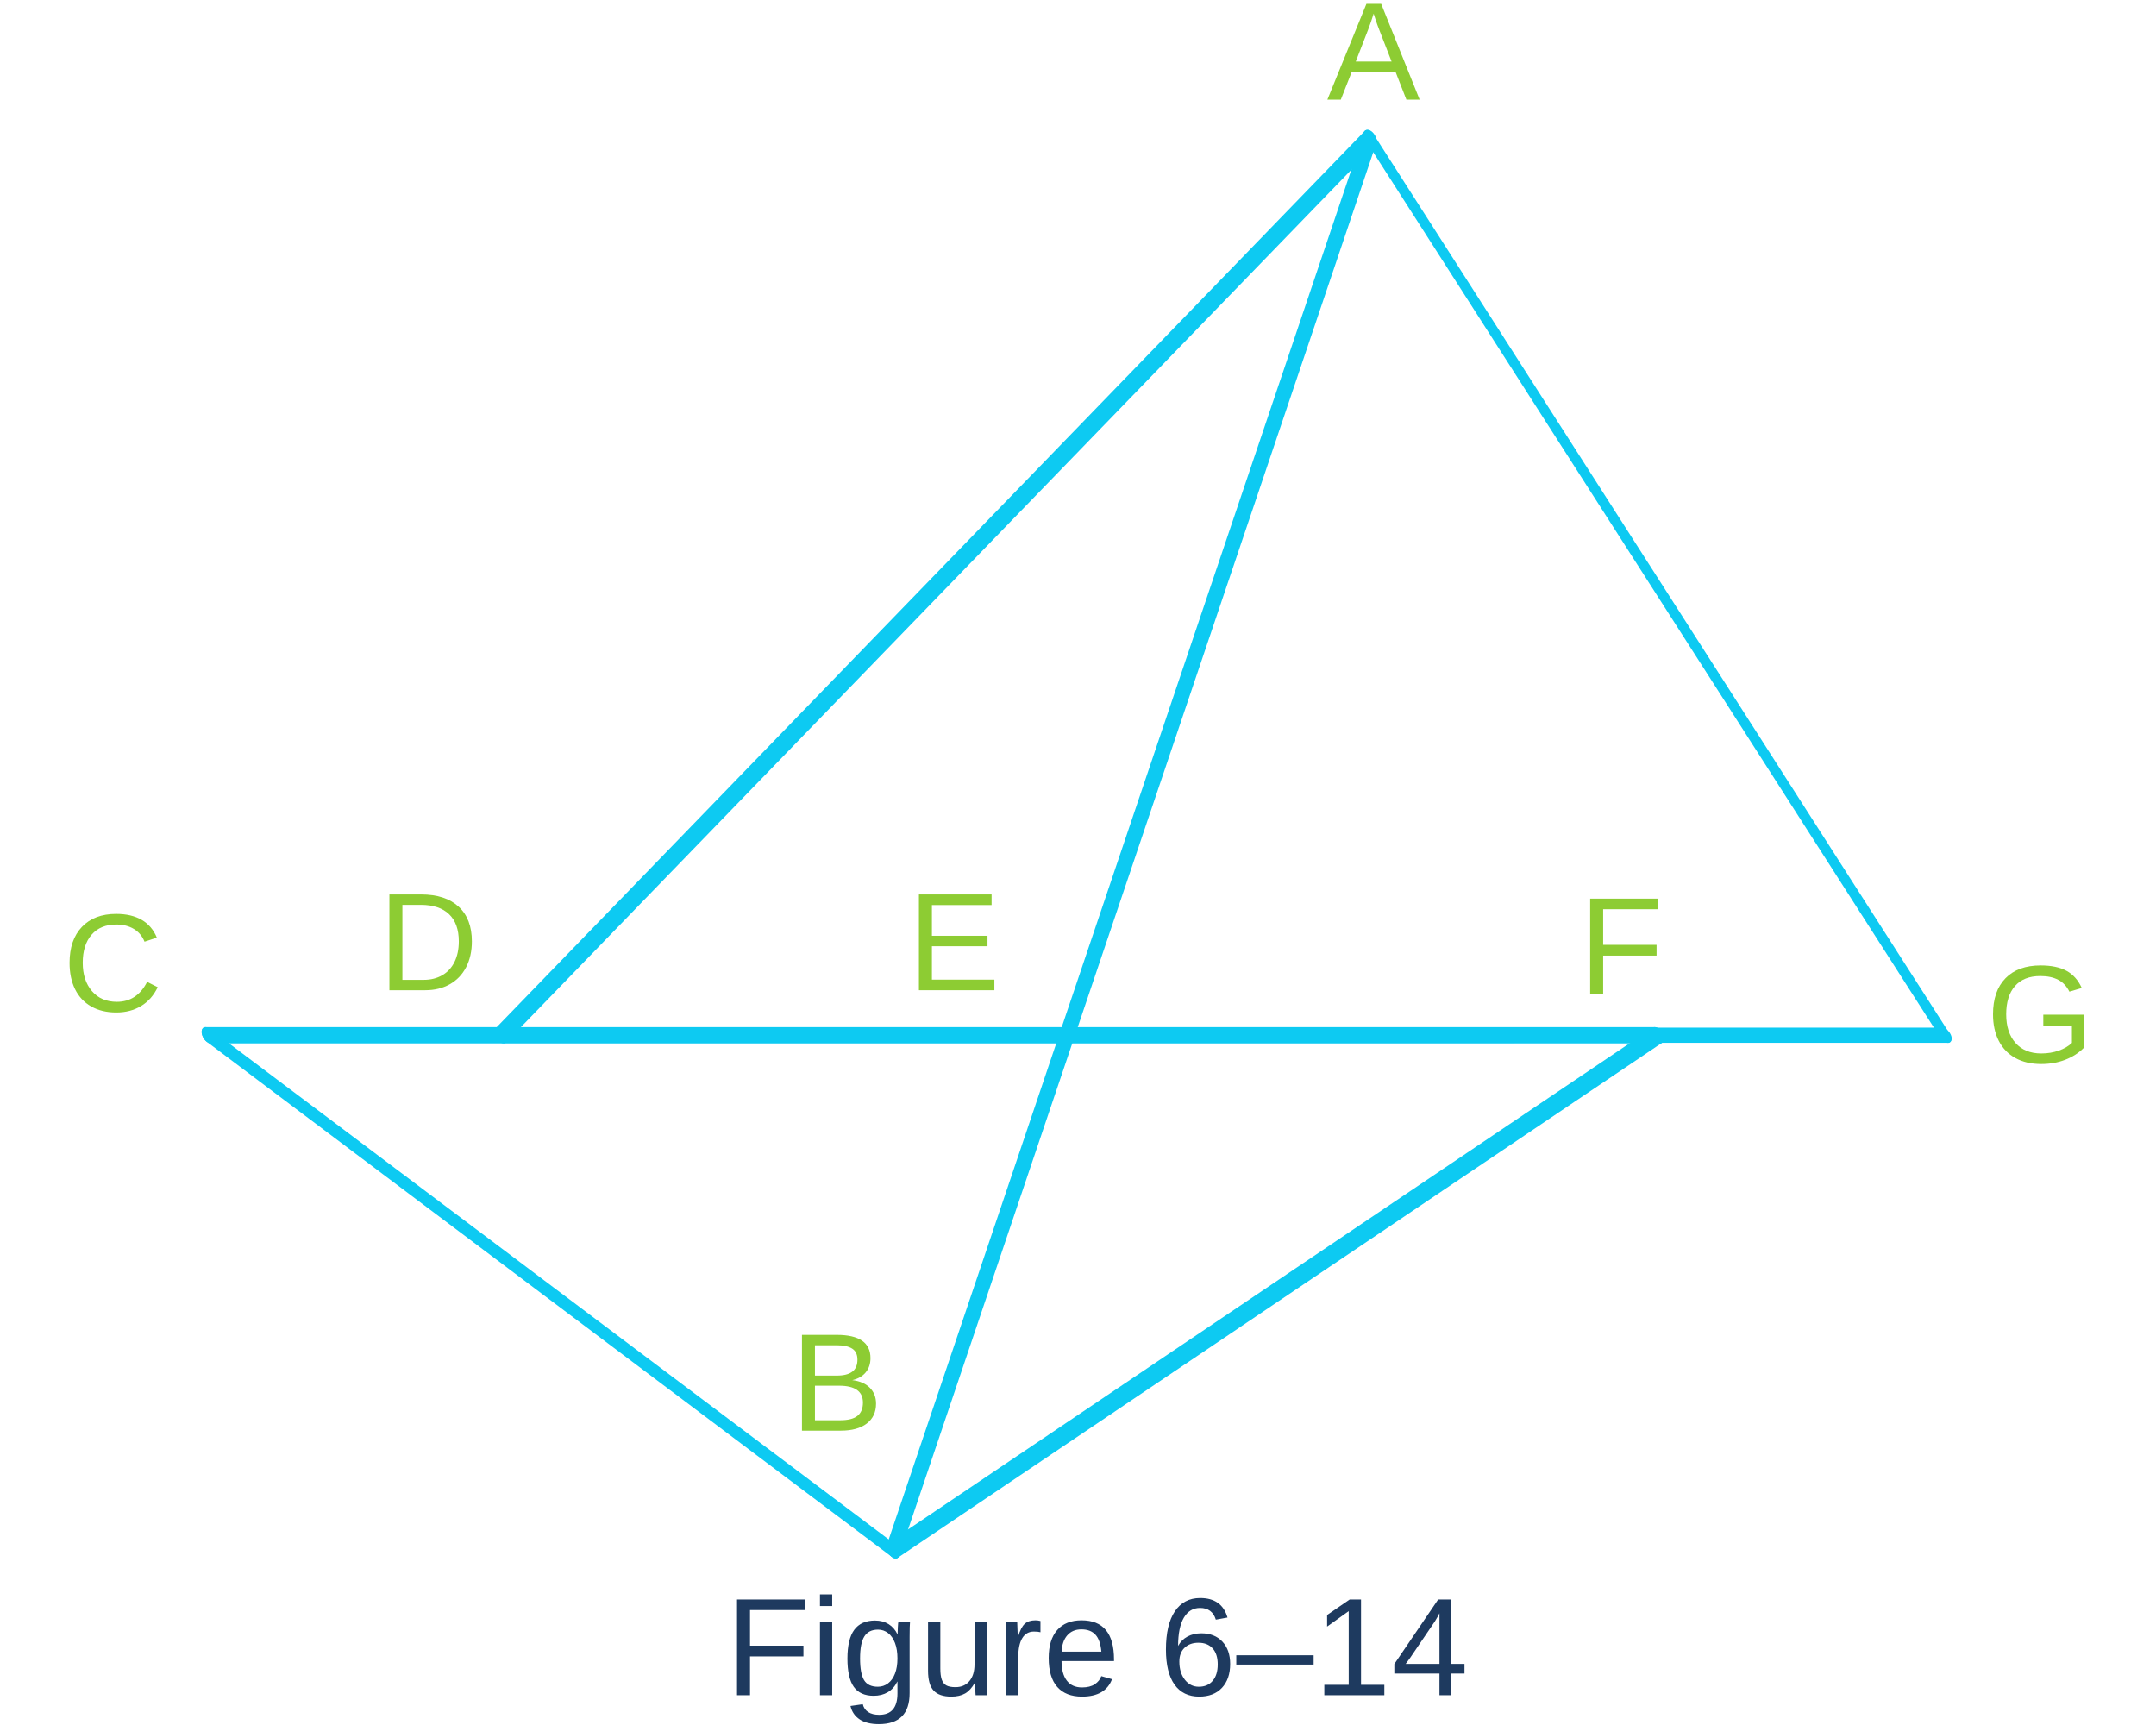
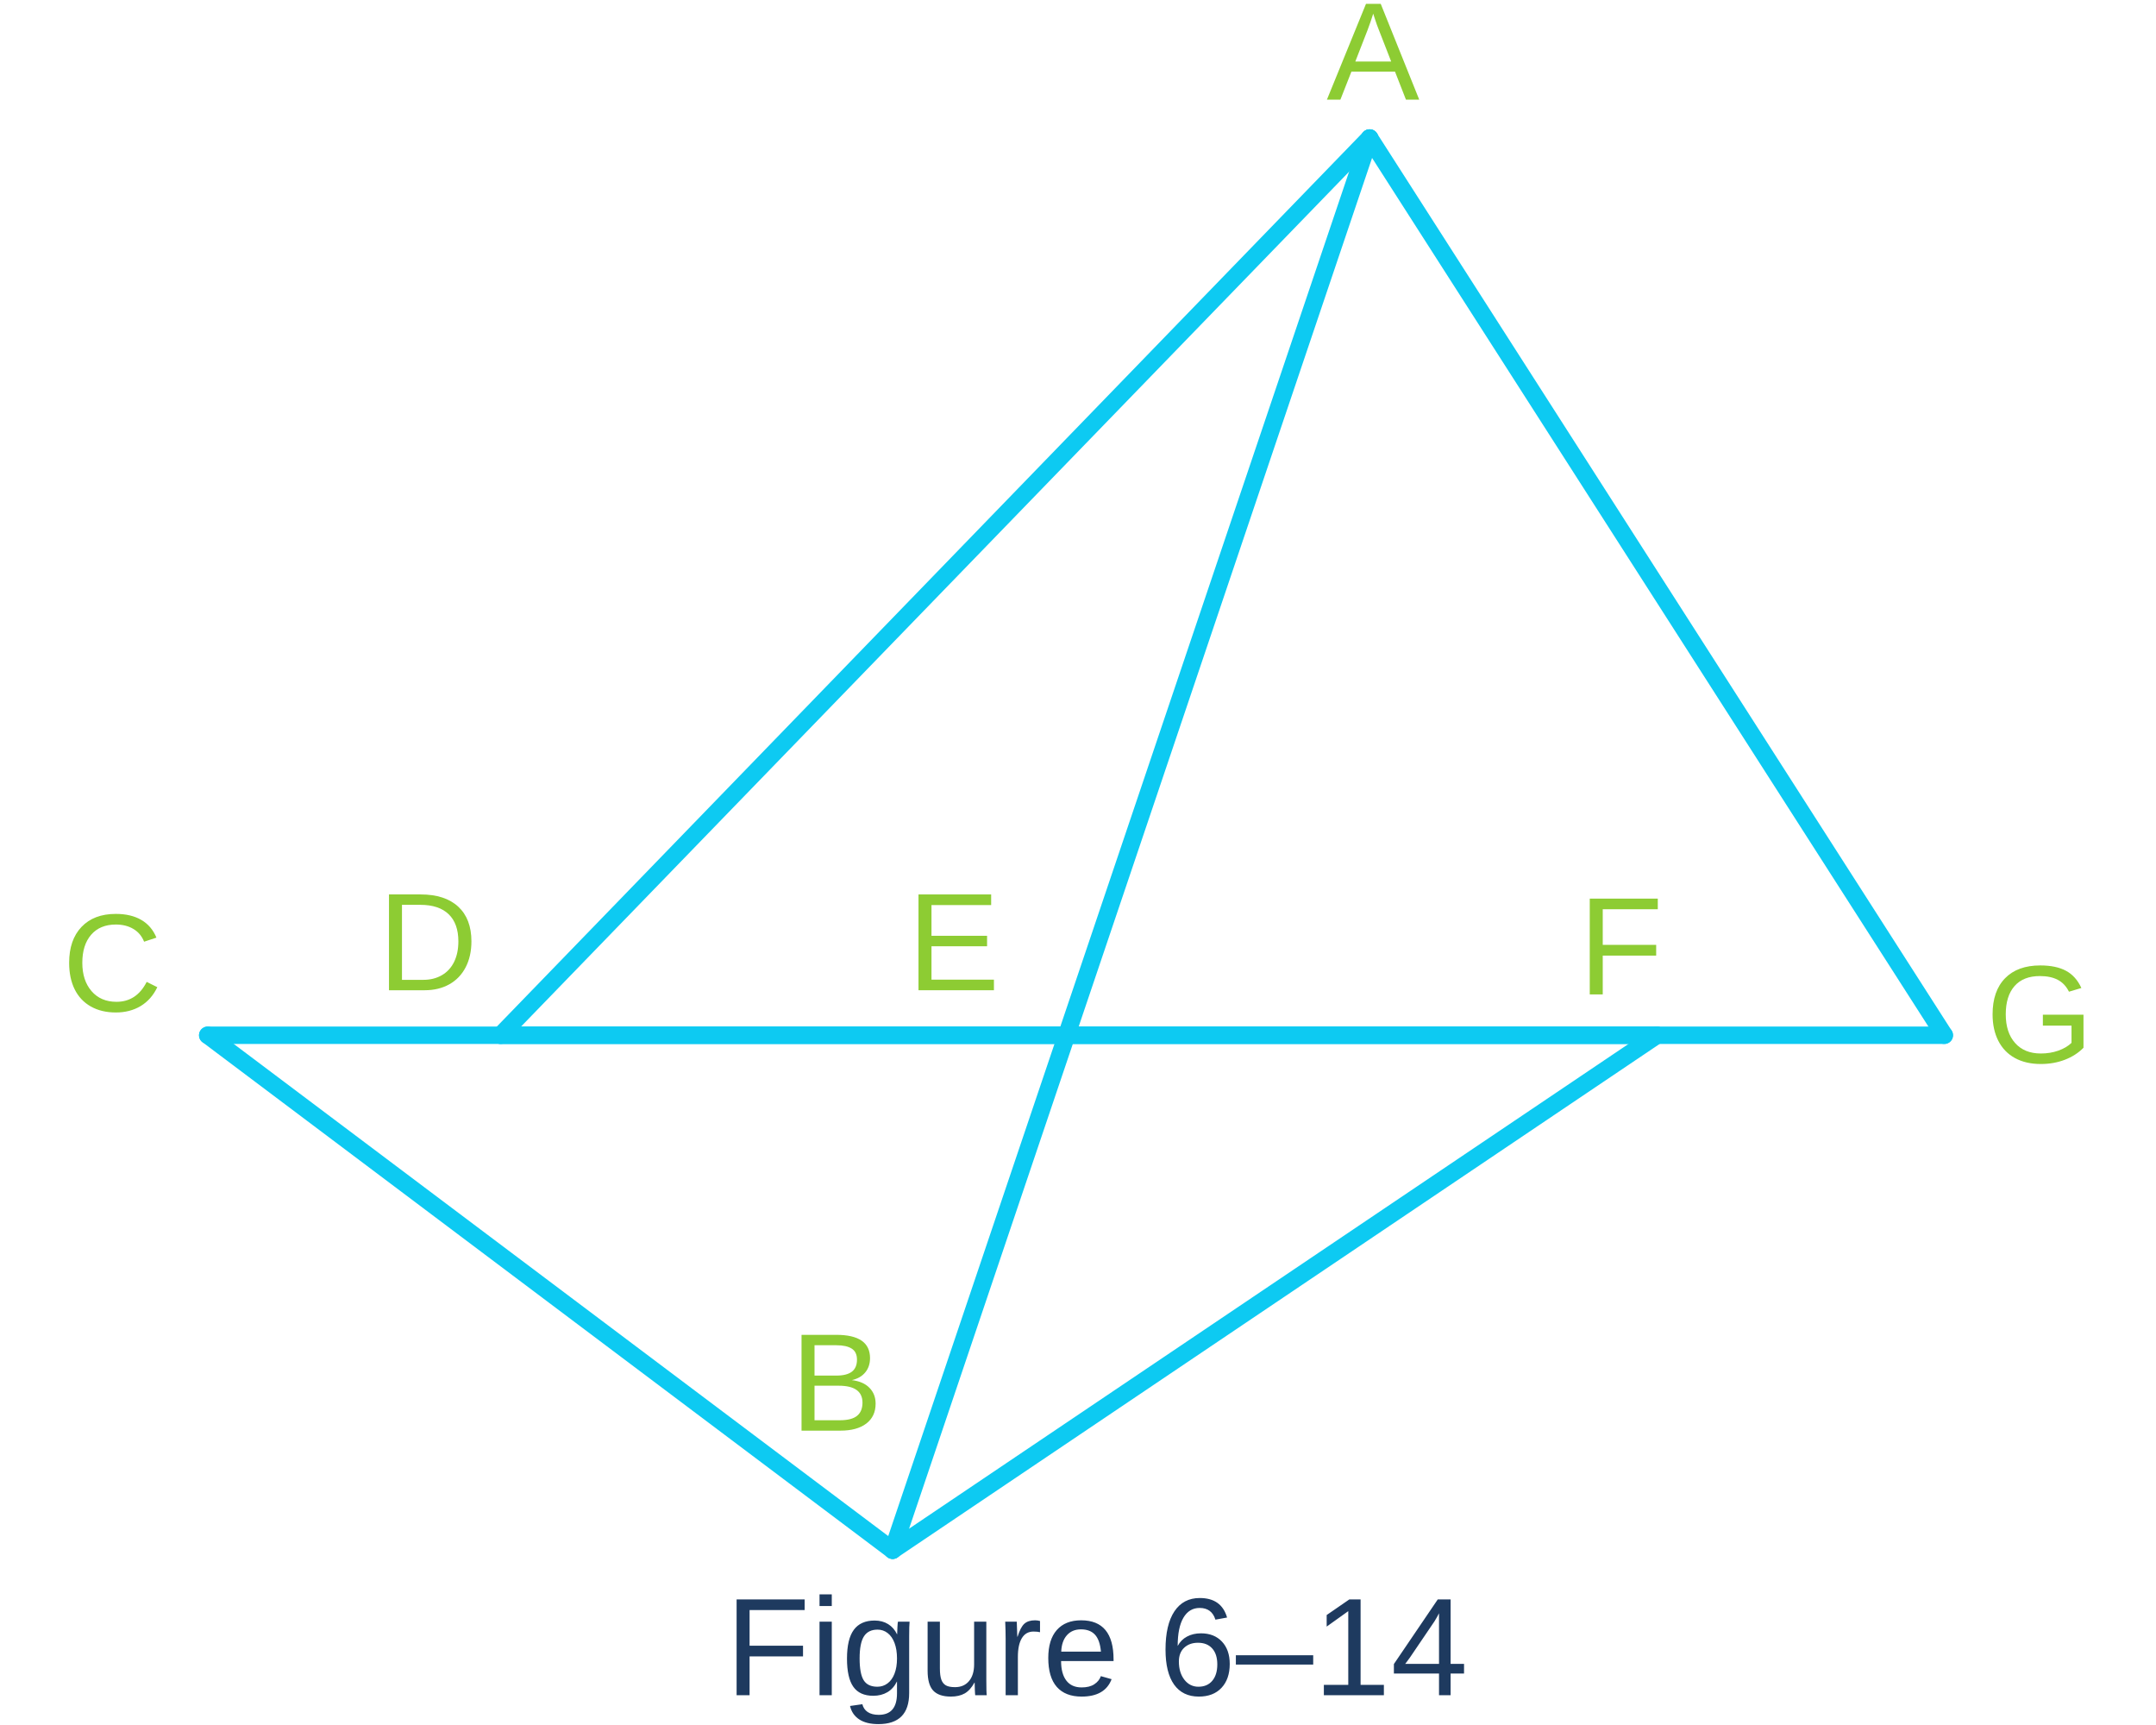
- <svg xmlns="http://www.w3.org/2000/svg" width="210" height="168" viewBox="0 0 1449 1239" version="1.1" xml:space="preserve" style="fill-rule:evenodd;clip-rule:evenodd;stroke-linecap:round;stroke-linejoin:round;stroke-miterlimit:1.5;">
-   <g transform="matrix(1,0,0,1,-5297.9,-2709.31)">
-     <g transform="matrix(1,0,0,1,1938.72,767.109)">
-       <g transform="matrix(100,0,0,100,4329.3,2013.78)">
-             </g>
-       <text x="4262.6px" y="2013.78px" style="font-family:'ArialMT', 'Arial', sans-serif;font-size:100px;fill:rgb(141,204,51);">A</text>
+ <svg xmlns="http://www.w3.org/2000/svg" width="210" height="168" viewBox="0 0 819 700" version="1.1" xml:space="preserve" style="fill-rule:evenodd;clip-rule:evenodd;stroke-linecap:round;stroke-linejoin:round;stroke-miterlimit:1.5;">
+   <g>
+     <g>
+       <text x="510.412px" y="40.442px" style="font-family:'ArialMT', 'Arial', sans-serif;font-size:56.497px;fill:#8dcc33;">A</text>
    </g>
-     <g transform="matrix(1,0,0,1,1637.32,1406.78)">
-       <g transform="matrix(100,0,0,100,4329.3,2013.78)">
-             </g>
-       <text x="4262.6px" y="2013.78px" style="font-family:'ArialMT', 'Arial', sans-serif;font-size:100px;fill:rgb(141,204,51);">E</text>
+     <g>
+       <text x="340.13px" y="401.838px" style="font-family:'ArialMT', 'Arial', sans-serif;font-size:56.497px;fill:#8dcc33;">E</text>
    </g>
-     <g transform="matrix(1,0,0,1,2119.51,1409.78)">
-       <g transform="matrix(100,0,0,100,4323.69,2013.78)">
-             </g>
-       <text x="4262.6px" y="2013.78px" style="font-family:'ArialMT', 'Arial', sans-serif;font-size:100px;fill:rgb(141,204,51);">F</text>
+     <g>
+       <text x="612.553px" y="403.533px" style="font-family:'ArialMT', 'Arial', sans-serif;font-size:56.497px;fill:#8dcc33;">F</text>
    </g>
-     <g transform="matrix(1,0,0,1,2412.06,1458.79)">
-       <g transform="matrix(100,0,0,100,4340.38,2013.78)">
-             </g>
-       <text x="4262.6px" y="2013.78px" style="font-family:'ArialMT', 'Arial', sans-serif;font-size:100px;fill:rgb(141,204,51);">G</text>
+     <g>
+       <text x="777.836px" y="431.222px" style="font-family:'ArialMT', 'Arial', sans-serif;font-size:56.497px;fill:#8dcc33;">G</text>
    </g>
-     <g transform="matrix(1,0,0,1,1256.95,1406.78)">
-       <g transform="matrix(100,0,0,100,4334.82,2013.78)">
-             </g>
-       <text x="4262.6px" y="2013.78px" style="font-family:'ArialMT', 'Arial', sans-serif;font-size:100px;fill:rgb(141,204,51);">D</text>
+     <g>
+       <text x="125.231px" y="401.838px" style="font-family:'ArialMT', 'Arial', sans-serif;font-size:56.497px;fill:#8dcc33;">D</text>
    </g>
-     <g transform="matrix(1,0,0,1,1553.3,1723.1)">
-       <g transform="matrix(100,0,0,100,4329.3,2013.78)">
-             </g>
-       <text x="4262.6px" y="2013.78px" style="font-family:'ArialMT', 'Arial', sans-serif;font-size:100px;fill:rgb(141,204,51);">B</text>
+     <g>
+       <text x="292.661px" y="580.55px" style="font-family:'ArialMT', 'Arial', sans-serif;font-size:56.497px;fill:#8dcc33;">B</text>
    </g>
-     <g transform="matrix(1,0,0,1,1030.31,1421.78)">
-       <g transform="matrix(100,0,0,100,4334.82,2013.78)">
-             </g>
-       <text x="4262.6px" y="2013.78px" style="font-family:'ArialMT', 'Arial', sans-serif;font-size:100px;fill:rgb(141,204,51);">C</text>
+     <g>
+       <text x="-2.814px" y="410.312px" style="font-family:'ArialMT', 'Arial', sans-serif;font-size:56.497px;fill:#8dcc33;">C</text>
    </g>
-     <g transform="matrix(1,0,0,1,866.869,1650.76)">
-       <g transform="matrix(100,0,0,100,5436.08,2276.17)">
-             </g>
-       <text x="4902.39px" y="2276.17px" style="font-family:'ArialMT', 'Arial', sans-serif;font-size:100px;fill:rgb(30,58,95);">Figure 6–14</text>
+     <g>
+       <text x="266.31px" y="687.923px" style="font-family:'ArialMT', 'Arial', sans-serif;font-size:56.497px;fill:#1e3a5f;">Figure 6–14</text>
    </g>
-     <g transform="matrix(0.70856,0.171491,0.171491,0.89909,2977.21,440.618)">
-       <path d="M4147.9,1842.39L3042.27,2770.07" style="fill:none;stroke:rgb(13,202,242);stroke-width:12.76px;" />
+     <g>
+       <path d="M527.858,55.996l-352.721,364.103" style="fill:none;stroke:#0dcaf2;stroke-width:7.06px;" />
    </g>
-     <g transform="matrix(0.70856,0.171491,0.171491,0.89909,2284.76,1485.24)">
-       <path d="M4050.42,1415.92L5590.79,1122.11" style="fill:none;stroke:rgb(13,202,242);stroke-width:12.76px;" />
+     <g>
+       <path d="M56.301,420.103l588.169,-0.001" style="fill:none;stroke:#0dcaf2;stroke-width:7.06px;" />
    </g>
-     <g transform="matrix(0.815397,0.179328,0.207051,0.902073,3434.87,619.959)">
-       <path d="M3306.36,2483.17L1966.81,2749.47" style="fill:none;stroke:rgb(13,202,242);stroke-width:11.88px;" />
+     <g>
+       <path d="M761.084,420.099l-585.948,0.002" style="fill:none;stroke:#0dcaf2;stroke-width:7.06px;" />
    </g>
-     <g transform="matrix(0.698544,0.190156,0.210215,0.826931,3283.45,699.339)">
-       <path d="M3710.51,1697.25L4093.45,2388.54" style="fill:none;stroke:rgb(13,202,242);stroke-width:12.96px;" />
+     <g>
+       <path d="M527.854,55.998l233.232,364.106" style="fill:none;stroke:#0dcaf2;stroke-width:7.06px;" />
    </g>
-     <g transform="matrix(0.70856,0.171491,0.171491,0.89909,3168.5,507.466)">
-       <path d="M3883.73,1818.43L3090.46,3097.95" style="fill:none;stroke:rgb(13,202,242);stroke-width:12.76px;" />
+     <g>
+       <path d="M527.859,55.998l-193.59,573.087" style="fill:none;stroke:#0dcaf2;stroke-width:7.06px;" />
    </g>
-     <g transform="matrix(0.70856,0.171491,0.171491,0.89909,1723.39,1485.24)">
-       <path d="M4881.04,1257.49L5504.63,1549.96" style="fill:none;stroke:rgb(13,202,242);stroke-width:12.76px;" />
+     <g>
+       <path d="M56.304,420.104l277.97,208.981" style="fill:none;stroke:#0dcaf2;stroke-width:7.06px;" />
    </g>
-     <g transform="matrix(0.70856,0.171491,0.171491,0.89909,4030.77,1628.54)">
-       <path d="M3047.81,1447.77L2131.02,2034.05" style="fill:none;stroke:rgb(13,202,242);stroke-width:12.76px;" />
+     <g>
+       <path d="M644.472,420.102l-310.203,208.982" style="fill:none;stroke:#0dcaf2;stroke-width:7.06px;" />
    </g>
  </g>
</svg>
